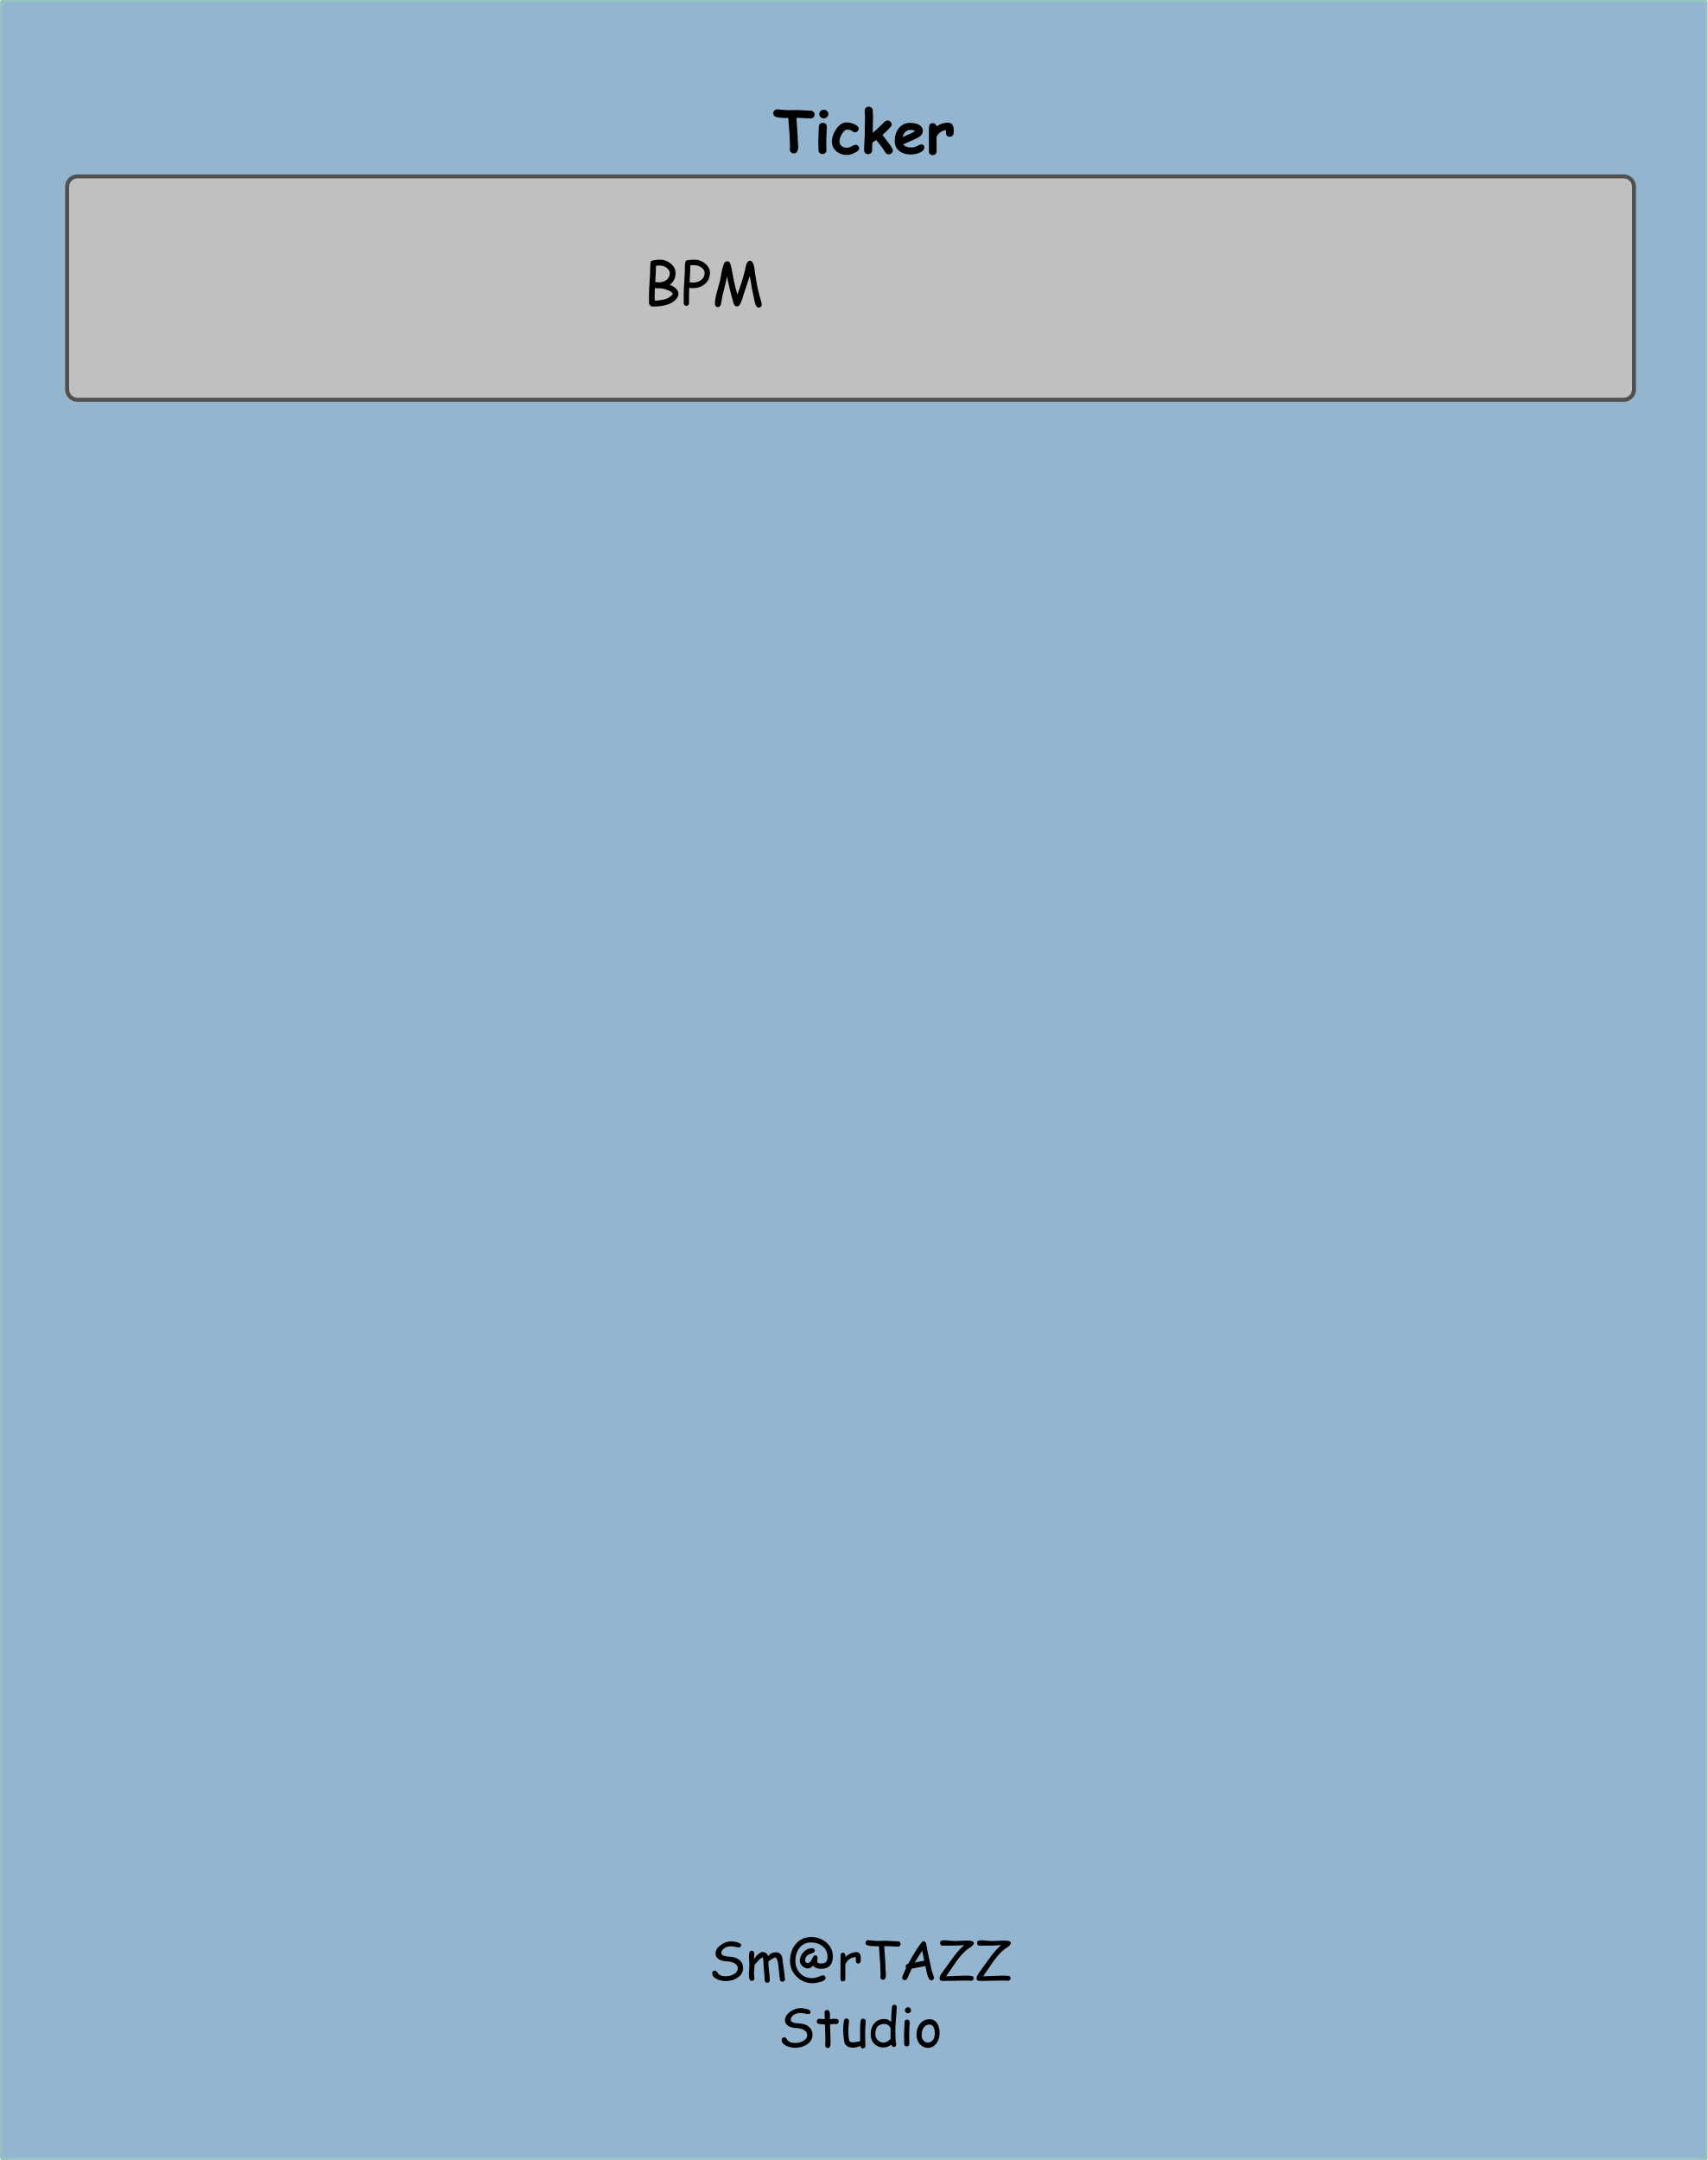
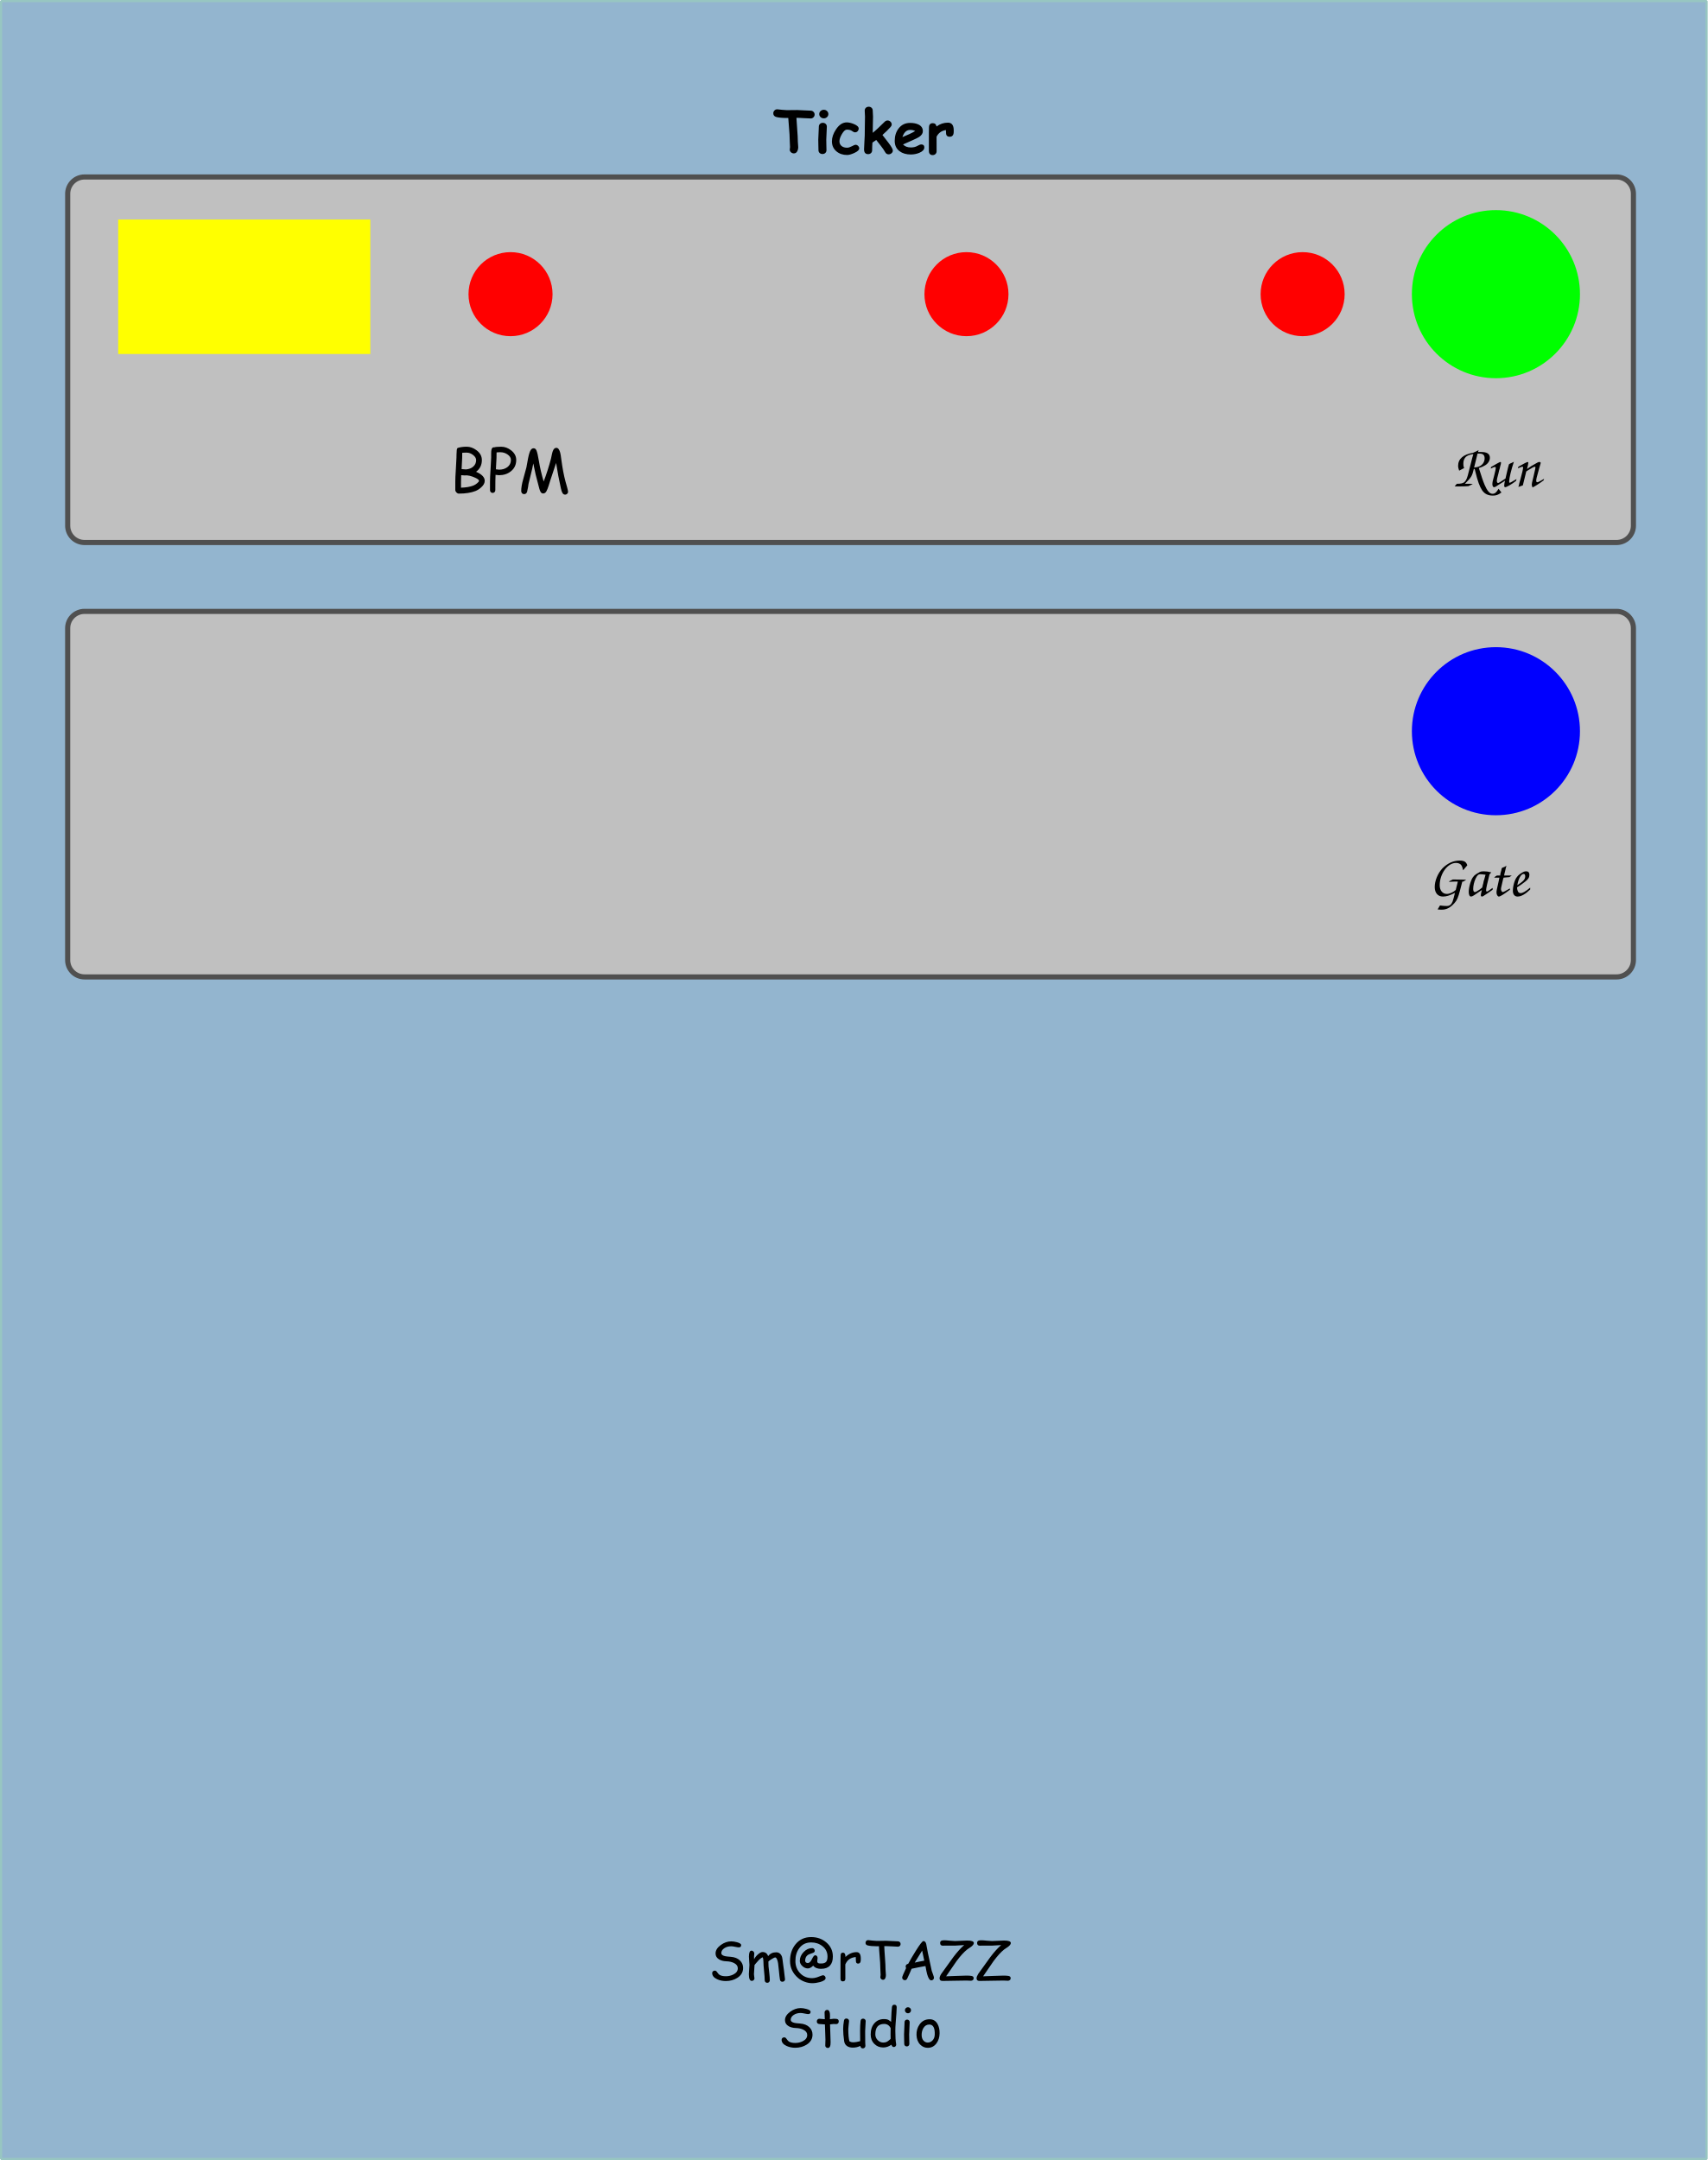
<svg xmlns="http://www.w3.org/2000/svg" xmlns:xlink="http://www.w3.org/1999/xlink" width="101.6mm" height="128.5mm" viewBox="0 0 101.6 128.5" version="1.1" id="svg1">
  <defs id="defs1">
    <linearGradient id="linearGradient1">
      <stop style="stop-color:#00ff00;stop-opacity:1;" offset="0" id="stop1" />
      <stop style="stop-color:#00ff00;stop-opacity:0;" offset="1" id="stop2" />
    </linearGradient>
    <linearGradient xlink:href="#linearGradient1" id="linearGradient2" x1="7.7" y1="20.586" x2="17.7" y2="20.586" gradientUnits="userSpaceOnUse" />
  </defs>
  <g id="layer1" style="display:inline">
    <rect style="fill:#93b5cf;fill-opacity:1;stroke:#97c6c1;stroke-width:0.131;stroke-linejoin:miter;stroke-miterlimit:0;stroke-dasharray:none;stroke-opacity:1;paint-order:normal" id="guid-133bc867-ad6a-494a-bd77-ef0c326a6449" width="101.469" height="128.369" x="0.065" y="0.065" ry="0" />
    <g id="guid-836c62ac-2363-4971-88ce-5a5d0a73b10b" style="font-size:3.175px;font-family:'Comic Sans MS';-inkscape-font-specification:'Comic Sans MS, Normal';text-align:center;text-anchor:middle;stroke:#000000;stroke-width:0;stroke-miterlimit:0" aria-label="Sm@rTAZZ&#10;Studio" transform="translate(38.8457,-4.57625)">
      <path d="m 3.527,121.957 q -0.002,-0.065 0.043,-0.105 0.047,-0.042 0.113,-0.042 0.076,0 0.133,0.087 0.079,0.118 0.141,0.16 0.132,0.087 0.383,0.087 0.24,0 0.446,-0.104 0.264,-0.133 0.264,-0.371 0,-0.195 -0.222,-0.309 -0.188,-0.098 -0.464,-0.105 -0.245,-0.009 -0.417,-0.107 -0.22,-0.126 -0.22,-0.36 0,-0.276 0.313,-0.504 0.299,-0.215 0.619,-0.215 0.15,0 0.34,0.051 0.251,0.067 0.251,0.171 0,0.136 -0.14,0.136 -0.062,0 -0.217,-0.033 -0.155,-0.034 -0.24,-0.033 -0.242,0.003 -0.411,0.119 -0.174,0.119 -0.174,0.29 0,0.129 0.229,0.181 0.085,0.02 0.33,0.037 0.355,0.026 0.555,0.223 0.183,0.18 0.183,0.439 0,0.369 -0.341,0.589 -0.296,0.191 -0.687,0.191 -0.284,0 -0.519,-0.109 -0.288,-0.133 -0.293,-0.366 z m 4.178,0.515 q -0.127,0 -0.149,-0.135 -0.028,-0.171 -0.056,-0.481 l -0.053,-0.481 q -0.016,-0.107 -0.053,-0.209 -0.053,-0.14 -0.115,-0.14 -0.057,0 -0.214,0.098 -0.149,0.09 -0.195,0.144 -0.002,0.146 0.008,0.291 l 0.047,0.414 q 0.029,0.245 0.029,0.405 0,0.068 -0.043,0.112 -0.042,0.045 -0.109,0.045 -0.067,0 -0.11,-0.045 -0.042,-0.043 -0.042,-0.112 0,-0.188 -0.039,-0.553 -0.037,-0.367 -0.037,-0.555 0,-0.164 -0.047,-0.256 -0.109,0.05 -0.22,0.161 l -0.183,0.205 q -0.025,0.037 -0.079,0.098 0,0.093 -0.017,0.274 -0.017,0.181 -0.017,0.268 0,0.046 0.014,0.13 0.016,0.084 0.016,0.121 0,0.064 -0.048,0.107 -0.047,0.043 -0.11,0.043 -0.175,0 -0.175,-0.398 0,-0.093 0.017,-0.278 0.017,-0.184 0.017,-0.278 0,-0.082 -0.016,-0.246 -0.014,-0.164 -0.014,-0.248 0,-0.352 0.158,-0.352 0.06,0 0.11,0.053 0.051,0.053 0.051,0.115 0,0.029 -0.008,0.091 -0.008,0.062 -0.008,0.095 l 0.003,0.163 q 0.081,-0.166 0.237,-0.299 0.157,-0.135 0.267,-0.135 0.243,0 0.335,0.242 0.085,-0.113 0.203,-0.169 0.118,-0.057 0.27,-0.057 0.259,0 0.353,0.279 0.019,0.056 0.064,0.436 0.043,0.267 0.112,0.888 0.005,0.062 -0.042,0.105 -0.047,0.043 -0.113,0.043 z m 2.307,-0.767 q -0.164,0 -0.284,-0.048 -0.119,-0.048 -0.192,-0.143 -0.084,0.082 -0.164,0.124 -0.079,0.042 -0.155,0.042 -0.172,0 -0.326,-0.14 -0.152,-0.141 -0.152,-0.309 0,-0.287 0.225,-0.524 0.226,-0.237 0.513,-0.237 0.065,0 0.109,0.048 0.043,0.048 0.043,0.116 0,0.093 -0.155,0.138 -0.206,0.059 -0.291,0.135 -0.126,0.11 -0.126,0.324 0,0.045 0.042,0.087 0.048,0.046 0.119,0.043 0.135,-0.006 0.25,-0.251 0.104,-0.214 0.184,-0.214 0.065,0 0.105,0.048 0.04,0.048 0.04,0.118 0,0.031 -0.011,0.093 -0.009,0.062 -0.009,0.093 0,0.101 0.087,0.127 0.034,0.011 0.147,0.011 0.212,0 0.298,-0.104 0.078,-0.093 0.078,-0.309 0,-0.38 -0.305,-0.62 -0.279,-0.22 -0.667,-0.22 -0.451,0 -0.707,0.341 -0.231,0.304 -0.231,0.764 0,0.425 0.271,0.716 0.282,0.304 0.726,0.304 0.126,0 0.284,-0.048 l 0.271,-0.101 q 0.068,-0.025 0.088,-0.025 0.064,0 0.11,0.051 0.047,0.05 0.047,0.116 0,0.147 -0.33,0.239 -0.25,0.068 -0.467,0.068 -0.219,0 -0.448,-0.085 -0.228,-0.084 -0.391,-0.225 -0.481,-0.415 -0.481,-1.011 0,-0.595 0.329,-0.995 0.349,-0.428 0.929,-0.428 0.524,0 0.898,0.315 0.392,0.333 0.392,0.843 0,0.349 -0.171,0.536 -0.178,0.194 -0.522,0.194 z m 2.353,-0.507 q -0.011,0.194 -0.155,0.194 -0.133,0 -0.133,-0.153 0,-0.029 -0.005,-0.109 l -0.005,-0.13 q -0.245,0.029 -0.392,0.138 -0.138,0.101 -0.229,0.304 l 0.003,0.85 q 0,0.157 -0.153,0.157 -0.136,0 -0.136,-0.157 v -1.088 q 0,-0.051 0.003,-0.153 0.005,-0.102 0.005,-0.153 0,-0.157 0.136,-0.157 0.152,0 0.153,0.257 0.298,-0.287 0.66,-0.287 0.126,0 0.188,0.095 0.062,0.095 0.062,0.285 0,0.081 -0.002,0.109 z m 2.215,-0.812 q -0.115,0 -0.353,-0.019 -0.233,-0.017 -0.353,-0.015 h -0.11 q 0.005,0.214 0.042,0.695 0.034,0.448 0.034,0.696 0,0.054 0.011,0.164 0.011,0.11 0.011,0.166 0,0.105 -0.034,0.181 -0.043,0.102 -0.135,0.102 -0.062,0 -0.112,-0.043 -0.05,-0.043 -0.05,-0.112 0,-0.023 0.008,-0.07 0.008,-0.046 0.008,-0.07 0,-0.076 -0.011,-0.228 -0.009,-0.152 -0.009,-0.229 0,-0.222 -0.036,-0.623 -0.037,-0.434 -0.042,-0.623 l -0.141,0.002 q -0.34,0 -0.533,-0.05 -0.126,-0.033 -0.126,-0.153 0,-0.064 0.04,-0.112 0.047,-0.054 0.119,-0.05 0.054,0.003 0.248,0.028 0.155,0.019 0.251,0.019 0.093,0 0.282,-0.003 0.189,-0.005 0.282,-0.005 0.119,0 0.353,0.017 0.236,0.017 0.355,0.017 0.067,0 0.112,0.046 0.045,0.045 0.045,0.113 0,0.067 -0.045,0.113 -0.045,0.045 -0.112,0.045 z m 1.984,2.005 q -0.143,0 -0.248,-0.366 -0.04,-0.14 -0.101,-0.488 -0.158,0.022 -0.414,0.077 l -0.412,0.085 q -0.078,0.203 -0.265,0.594 -0.05,0.087 -0.135,0.087 -0.062,0 -0.112,-0.045 -0.048,-0.045 -0.048,-0.112 0,-0.074 0.234,-0.566 -0.026,-0.04 -0.026,-0.093 0,-0.126 0.152,-0.161 0.177,-0.332 0.446,-0.763 0.367,-0.588 0.457,-0.588 0.122,0 0.167,0.171 l 0.098,0.521 0.231,1.077 0.088,0.245 q 0.045,0.126 0.045,0.167 0,0.067 -0.048,0.112 -0.048,0.045 -0.11,0.045 z m -0.547,-1.772 -0.443,0.715 q 0.188,-0.048 0.569,-0.116 z m 2.894,-0.214 -0.209,0.143 q -0.282,0.219 -0.639,0.699 l -0.544,0.792 q -0.039,0.059 -0.076,0.109 l 0.603,-0.023 q 0.395,-0.019 0.605,-0.019 0.205,0 0.302,0.019 0.126,0.025 0.13,0.127 0.003,0.076 -0.05,0.121 -0.047,0.039 -0.116,0.039 -0.045,0 -0.135,-0.006 -0.09,-0.005 -0.135,-0.005 -0.236,0 -0.708,0.011 -0.471,0.012 -0.707,0.012 -0.178,0 -0.178,-0.157 0,-0.102 0.096,-0.257 l 0.166,-0.231 0.56,-0.778 q 0.346,-0.457 0.643,-0.71 l -0.543,0.031 H 17.351 q -0.017,0 -0.051,0.003 -0.033,0.002 -0.048,0.002 -0.164,0 -0.164,-0.16 0,-0.105 0.084,-0.14 0.051,-0.022 0.169,-0.022 0.107,0 0.318,0.023 0.212,0.022 0.319,0.022 0.119,0 0.357,-0.015 0.239,-0.015 0.36,-0.015 0.398,0 0.398,0.15 0,0.102 -0.18,0.236 z m 2.201,0 -0.209,0.143 q -0.282,0.219 -0.639,0.699 l -0.544,0.792 q -0.039,0.059 -0.076,0.109 l 0.603,-0.023 q 0.395,-0.019 0.605,-0.019 0.205,0 0.302,0.019 0.126,0.025 0.13,0.127 0.003,0.076 -0.05,0.121 -0.047,0.039 -0.116,0.039 -0.045,0 -0.135,-0.006 -0.09,-0.005 -0.135,-0.005 -0.236,0 -0.708,0.011 -0.471,0.012 -0.707,0.012 -0.178,0 -0.178,-0.157 0,-0.102 0.096,-0.257 l 0.166,-0.231 0.56,-0.778 q 0.346,-0.457 0.643,-0.71 l -0.543,0.031 h -0.626 q -0.017,0 -0.051,0.003 -0.033,0.002 -0.048,0.002 -0.164,0 -0.164,-0.16 0,-0.105 0.084,-0.14 0.051,-0.022 0.169,-0.022 0.107,0 0.318,0.023 0.212,0.022 0.319,0.022 0.119,0 0.357,-0.015 0.239,-0.015 0.36,-0.015 0.398,0 0.398,0.15 0,0.102 -0.18,0.236 z" id="path3" />
      <path d="m 7.657,125.926 q -0.002,-0.065 0.043,-0.105 0.047,-0.042 0.113,-0.042 0.076,0 0.133,0.087 0.079,0.118 0.141,0.16 0.132,0.087 0.383,0.087 0.24,0 0.446,-0.104 0.264,-0.133 0.264,-0.371 0,-0.195 -0.222,-0.309 -0.188,-0.098 -0.464,-0.105 -0.245,-0.009 -0.417,-0.107 -0.22,-0.126 -0.22,-0.36 0,-0.276 0.313,-0.504 0.299,-0.215 0.619,-0.215 0.15,0 0.34,0.051 0.251,0.067 0.251,0.171 0,0.136 -0.14,0.136 -0.062,0 -0.217,-0.033 -0.155,-0.034 -0.24,-0.033 -0.242,0.003 -0.411,0.119 -0.174,0.119 -0.174,0.29 0,0.129 0.229,0.181 0.085,0.02 0.33,0.037 0.355,0.026 0.555,0.223 0.183,0.18 0.183,0.439 0,0.369 -0.341,0.589 -0.296,0.191 -0.687,0.191 -0.284,0 -0.519,-0.109 -0.288,-0.133 -0.293,-0.366 z m 3.246,-0.935 q -0.033,0 -0.078,-0.003 -0.043,-0.003 -0.076,-0.003 -0.036,0 -0.211,0.023 l 0.029,0.916 0.002,0.068 0.002,0.079 q 0.006,0.34 -0.163,0.34 -0.062,0 -0.109,-0.04 -0.045,-0.04 -0.045,-0.101 0,-0.059 0.005,-0.177 0.005,-0.118 0.005,-0.177 l -0.031,-0.905 q -0.113,-0.005 -0.344,-0.026 -0.138,-0.019 -0.138,-0.153 0,-0.068 0.042,-0.113 0.042,-0.045 0.107,-0.045 l 0.326,0.026 q 0,-0.079 -0.008,-0.211 -0.006,-0.133 -0.006,-0.192 0,-0.065 0.045,-0.107 0.045,-0.043 0.11,-0.043 0.14,0 0.163,0.228 0.005,0.057 0.005,0.138 l -0.003,0.09 -0.002,0.096 q 0.192,-0.025 0.22,-0.025 0.161,0 0.211,0.015 0.095,0.031 0.095,0.146 0,0.068 -0.043,0.113 -0.042,0.043 -0.109,0.043 z m 1.724,0.415 q 0,0.112 0.002,0.335 0.002,0.223 0.002,0.335 0,0.034 0.005,0.104 0.006,0.07 0.006,0.104 0,0.067 -0.045,0.109 -0.045,0.043 -0.11,0.043 -0.119,0 -0.152,-0.147 -0.194,0.101 -0.446,0.101 -0.203,0 -0.336,-0.09 -0.147,-0.099 -0.175,-0.29 -0.06,-0.411 -0.06,-0.732 0,-0.212 0.047,-0.484 0.022,-0.135 0.147,-0.135 0.067,0 0.112,0.043 0.045,0.042 0.045,0.109 0,0.071 -0.023,0.228 -0.022,0.157 -0.022,0.239 0,0.259 0.017,0.443 0.017,0.184 0.051,0.296 0.051,0.028 0.101,0.043 0.05,0.014 0.098,0.014 0.208,0 0.439,-0.067 l -0.002,-0.315 -0.003,-0.301 q 0,-0.335 0.029,-0.581 0.017,-0.143 0.15,-0.143 0.067,0 0.112,0.043 0.045,0.043 0.042,0.109 z m 1.814,-0.464 q -0.019,0.228 -0.019,0.456 0,0.516 0.048,0.78 0.003,0.022 0.003,0.036 0,0.062 -0.043,0.102 -0.043,0.04 -0.101,0.04 -0.096,0 -0.141,-0.14 -0.112,0.082 -0.233,0.124 -0.119,0.042 -0.25,0.042 -0.321,0 -0.532,-0.214 -0.217,-0.219 -0.217,-0.561 0,-0.414 0.219,-0.664 0.22,-0.25 0.571,-0.25 0.18,0 0.278,0.056 l 0.146,0.107 q 0.022,-0.653 0.051,-0.879 0.02,-0.138 0.141,-0.138 0.141,0 0.141,0.15 0,0.215 -0.062,0.952 z m -0.688,0.04 q -0.26,0 -0.391,0.155 -0.13,0.153 -0.13,0.464 0,0.2 0.141,0.344 0.143,0.144 0.333,0.144 0.13,0 0.22,-0.048 0.053,-0.028 0.172,-0.129 0.023,-0.02 0.045,-0.048 l -0.005,-0.268 0.002,-0.18 0.003,-0.183 q -0.059,-0.126 -0.157,-0.188 -0.098,-0.064 -0.234,-0.064 z m 1.422,-0.634 q -0.074,0 -0.129,-0.053 -0.054,-0.053 -0.054,-0.127 0,-0.074 0.054,-0.127 0.054,-0.053 0.129,-0.053 0.074,0 0.127,0.053 0.054,0.053 0.054,0.127 0,0.074 -0.054,0.127 -0.053,0.053 -0.127,0.053 z m 0.07,1.259 q 0,0.093 0.005,0.279 0.006,0.184 0.006,0.278 0,0.068 -0.042,0.112 -0.042,0.043 -0.11,0.043 -0.067,0 -0.11,-0.043 -0.042,-0.043 -0.042,-0.112 0,-0.093 -0.006,-0.278 -0.005,-0.186 -0.005,-0.279 0,-0.146 0.015,-0.363 0.015,-0.219 0.015,-0.364 0,-0.07 0.042,-0.113 0.043,-0.043 0.11,-0.043 0.067,0 0.109,0.043 0.043,0.043 0.043,0.113 0,0.146 -0.015,0.364 -0.015,0.217 -0.015,0.363 z m 1.105,0.795 q -0.26,0 -0.448,-0.192 -0.209,-0.214 -0.22,-0.575 -0.009,-0.35 0.177,-0.617 0.217,-0.315 0.605,-0.315 0.31,0 0.47,0.284 0.127,0.229 0.122,0.552 -0.005,0.344 -0.18,0.588 -0.198,0.276 -0.526,0.276 z m 0.093,-1.384 q -0.228,-0.002 -0.355,0.217 -0.101,0.175 -0.101,0.4 0,0.225 0.122,0.35 0.102,0.104 0.24,0.104 0.161,0 0.278,-0.118 0.132,-0.13 0.14,-0.352 0.022,-0.6 -0.324,-0.602 z" id="path4" />
    </g>
    <path d="m 48.222,7.046 q -0.134,0 -0.419,-0.019 -0.274,-0.019 -0.419,-0.017 0.007,0.196 0.047,0.699 0.036,0.444 0.036,0.703 0,0.059 0.012,0.174 0.012,0.115 0.012,0.174 0,0.129 -0.055,0.233 -0.071,0.133 -0.202,0.133 -0.095,0 -0.167,-0.06 -0.081,-0.067 -0.081,-0.169 0,-0.024 0.009,-0.072 0.009,-0.05 0.009,-0.076 0,-0.079 -0.012,-0.239 -0.01,-0.16 -0.01,-0.241 0,-0.231 -0.036,-0.625 -0.041,-0.453 -0.048,-0.625 h -0.09 q -0.384,0 -0.61,-0.055 -0.191,-0.047 -0.191,-0.226 0,-0.088 0.062,-0.158 0.072,-0.084 0.189,-0.076 0.06,0.003 0.274,0.029 0.171,0.019 0.276,0.019 0.105,0 0.314,-0.003 0.21,-0.003 0.315,-0.003 0.131,0 0.393,0.019 0.262,0.017 0.393,0.017 0.103,0 0.172,0.067 0.071,0.067 0.071,0.165 0,0.098 -0.071,0.167 -0.069,0.067 -0.172,0.067 z m 0.791,-0.005 q -0.11,0 -0.191,-0.074 -0.081,-0.074 -0.081,-0.181 0,-0.107 0.081,-0.181 0.081,-0.074 0.191,-0.074 0.11,0 0.189,0.074 0.081,0.074 0.081,0.181 0,0.107 -0.081,0.181 -0.079,0.074 -0.189,0.074 z m 0.146,1.263 q 0,0.098 0.005,0.315 0.007,0.217 0.007,0.315 0,0.1 -0.067,0.165 -0.067,0.064 -0.171,0.064 -0.103,0 -0.171,-0.064 -0.067,-0.065 -0.067,-0.165 0,-0.098 -0.007,-0.315 -0.005,-0.217 -0.005,-0.315 0,-0.153 0.017,-0.384 0.017,-0.231 0.017,-0.384 0,-0.1 0.067,-0.164 0.067,-0.065 0.171,-0.065 0.103,0 0.171,0.065 0.067,0.064 0.067,0.164 0,0.153 -0.017,0.384 -0.017,0.231 -0.017,0.384 z m 1.242,0.916 q -0.379,0 -0.636,-0.215 -0.27,-0.227 -0.27,-0.599 0,-0.343 0.243,-0.708 0.276,-0.417 0.641,-0.417 0.179,0 0.419,0.096 0.291,0.119 0.291,0.274 0,0.084 -0.059,0.15 -0.062,0.071 -0.16,0.071 -0.074,0 -0.179,-0.079 -0.103,-0.081 -0.312,-0.081 -0.133,0 -0.288,0.26 -0.148,0.251 -0.148,0.434 0,0.181 0.131,0.284 0.124,0.098 0.327,0.098 0.115,0 0.282,-0.088 0.167,-0.088 0.212,-0.088 0.093,0 0.158,0.067 0.067,0.067 0.067,0.153 0,0.134 -0.293,0.269 -0.262,0.119 -0.427,0.119 z m 2.468,-0.038 q -0.136,0 -0.207,-0.131 Q 52.578,8.894 52.41,8.681 52.148,8.348 52.132,8.327 q -0.138,0.102 -0.227,0.155 -0.017,0.239 -0.017,0.458 0,0.1 -0.067,0.165 -0.067,0.065 -0.171,0.065 -0.243,0 -0.243,-0.289 0,-0.136 0.019,-0.407 0.021,-0.272 0.021,-0.408 0,-0.25 0.007,-0.57 0.009,-0.322 0.009,-0.568 0,-0.074 -0.009,-0.174 -0.007,-0.102 -0.007,-0.176 0,-0.1 0.067,-0.164 0.067,-0.065 0.171,-0.065 0.103,0 0.171,0.065 0.067,0.064 0.067,0.164 0,0.076 0.009,0.179 0.009,0.103 0.009,0.179 0,0.205 -0.01,0.486 -0.01,0.269 -0.009,0.479 0.234,-0.181 0.713,-0.658 0.076,-0.076 0.172,-0.076 0.096,0 0.171,0.071 0.074,0.071 0.074,0.164 0,0.079 -0.067,0.153 -0.203,0.227 -0.484,0.475 l 0.358,0.462 q 0.26,0.346 0.26,0.462 0,0.095 -0.076,0.16 -0.076,0.067 -0.172,0.067 z m 1.325,0.009 q -0.412,0 -0.674,-0.196 -0.289,-0.217 -0.289,-0.612 0,-0.436 0.229,-0.737 0.255,-0.334 0.687,-0.334 0.3,0 0.498,0.096 0.26,0.127 0.26,0.396 0,0.189 -0.212,0.336 -0.096,0.067 -0.388,0.196 l -0.58,0.257 q 0.083,0.09 0.2,0.134 0.117,0.045 0.269,0.045 0.231,0 0.391,-0.095 0.143,-0.084 0.229,-0.084 0.179,0 0.179,0.174 0,0.196 -0.288,0.32 -0.241,0.103 -0.512,0.103 z m -0.047,-1.462 q -0.16,0 -0.274,0.107 -0.114,0.107 -0.183,0.32 0.195,-0.084 0.388,-0.167 0.233,-0.105 0.37,-0.195 -0.115,-0.065 -0.301,-0.065 z m 2.594,0.141 q -0.015,0.264 -0.239,0.264 -0.217,0 -0.217,-0.224 l -0.009,-0.174 q -0.388,0.062 -0.555,0.398 l 0.002,0.866 q 0,0.098 -0.067,0.162 -0.067,0.065 -0.171,0.065 -0.107,0 -0.165,-0.069 -0.055,-0.062 -0.055,-0.158 V 7.871 q 0,-0.053 0.003,-0.158 0.003,-0.107 0.003,-0.16 0,-0.096 0.057,-0.16 0.059,-0.065 0.165,-0.065 0.191,0 0.227,0.196 0.305,-0.227 0.677,-0.227 0.345,0 0.345,0.458 0,0.088 -0.002,0.115 z" id="guid-6469b80e-6520-4632-87ee-c419dd76fb11" style="font-weight:bold;font-size:3.528px;font-family:'Comic Sans MS';-inkscape-font-specification:'Comic Sans MS, Bold';display:inline;stroke-width:0.265" aria-label="Ticker">
      </path>
-     <rect style="display:inline;fill:#c0c0c0;fill-opacity:1;stroke:#505050;stroke-width:0.238;stroke-miterlimit:0;stroke-dasharray:none;stroke-opacity:1;stroke-linejoin:round" id="guid-3f2a87df-1f08-4d83-afde-2a631047b44d" width="93.221" height="13.288" x="3.994" y="10.494" ry="0.612">
+     <rect style="display:inline;fill:#c0c0c0;fill-opacity:1;stroke:#505050;stroke-width:0.305;stroke-linejoin:round;stroke-miterlimit:0;stroke-dasharray:none;stroke-opacity:1" id="Master_Clock_Output" width="93.154" height="21.746" x="4.026" y="36.371" ry="1.002">
      </rect>
-     <path style="font-size:3.528px;font-family:'Comic Sans MS';-inkscape-font-specification:'Comic Sans MS, Normal';stroke-width:0.265" d="m 39.808,18.085 q -0.388,0.152 -0.99,0.152 -0.074,0 -0.141,-0.071 -0.065,-0.069 -0.065,-0.143 v -0.501 q 0,-0.246 0.031,-0.703 0.034,-0.493 0.038,-0.713 -0.002,-0.158 0.019,-0.472 0.012,-0.086 0.057,-0.114 0.234,-0.072 0.532,-0.072 0.303,0 0.582,0.207 0.322,0.238 0.322,0.587 0,0.443 -0.345,0.698 0.258,0.11 0.386,0.245 0.129,0.134 0.129,0.293 0,0.208 -0.226,0.403 -0.157,0.138 -0.329,0.205 z m -0.52,-2.286 q -0.188,0 -0.264,0.012 l -0.003,0.301 -0.034,0.667 q 0.245,0.021 0.262,0.019 0.26,-0.021 0.425,-0.162 0.177,-0.153 0.177,-0.394 0,-0.164 -0.181,-0.303 -0.181,-0.14 -0.382,-0.14 z m 0.193,1.38 -0.183,-0.029 q -0.022,0 -0.069,0.003 -0.045,0.002 -0.069,0.002 -0.093,0 -0.198,-0.015 -0.01,0.217 -0.01,0.388 v 0.357 q 0.451,-0.015 0.736,-0.127 0.121,-0.047 0.231,-0.145 0.105,-0.09 0.105,-0.134 0,-0.081 -0.22,-0.183 -0.165,-0.078 -0.322,-0.115 z m 1.736,-0.036 q -0.048,0 -0.21,-0.022 -0.014,0.26 -0.014,0.911 0,0.069 -0.045,0.117 -0.045,0.047 -0.112,0.047 -0.069,0 -0.114,-0.047 -0.045,-0.048 -0.045,-0.117 v -0.506 q 0,-0.253 0.031,-0.713 0.034,-0.498 0.038,-0.713 v -0.238 q 0,-0.171 0.021,-0.248 0.04,-0.152 0.169,-0.131 0.055,-0.017 0.157,-0.026 0.102,-0.009 0.25,-0.009 0.315,0 0.591,0.215 0.303,0.238 0.303,0.572 0,0.427 -0.324,0.68 -0.289,0.227 -0.696,0.227 z m 0.086,-1.368 q -0.076,0 -0.136,0.003 -0.059,0.003 -0.1,0.01 l -0.003,0.317 -0.036,0.686 0.189,0.022 q 0.289,0 0.487,-0.146 0.217,-0.16 0.217,-0.432 0,-0.193 -0.207,-0.332 -0.191,-0.127 -0.412,-0.127 z m 3.838,2.522 q -0.093,0 -0.153,-0.096 -0.052,-0.083 -0.093,-0.276 l -0.062,-0.296 q -0.071,-0.276 -0.224,-1.216 l -0.345,1.039 -0.102,0.327 q -0.062,0.195 -0.129,0.319 -0.072,0.131 -0.195,0.131 -0.102,0 -0.16,-0.11 -0.038,-0.072 -0.069,-0.184 l -0.05,-0.191 q -0.174,-0.608 -0.307,-1.302 l -0.062,0.308 -0.222,0.91 q -0.014,0.16 -0.086,0.474 -0.052,0.134 -0.171,0.134 -0.084,0 -0.134,-0.06 -0.043,-0.052 -0.043,-0.127 0,-0.288 0.119,-0.706 l 0.189,-0.694 0.1,-0.543 q 0.076,-0.381 0.16,-0.498 0.069,-0.1 0.171,-0.1 0.112,0 0.167,0.127 0.067,0.153 0.145,0.625 0.091,0.567 0.284,1.226 0.255,-0.663 0.441,-1.381 l 0.052,-0.251 q 0.031,-0.152 0.081,-0.245 0.067,-0.127 0.184,-0.127 0.148,0 0.226,0.286 0.028,0.098 0.067,0.407 0.102,0.779 0.253,1.33 l 0.084,0.296 q 0.065,0.238 0.065,0.293 0,0.074 -0.057,0.124 -0.055,0.05 -0.126,0.05 z" id="guid-da897450-d44c-49b3-b02c-31267b47e715" aria-label="BPM">
+     <rect style="display:inline;fill:#c0c0c0;fill-opacity:1;stroke:#505050;stroke-width:0.305;stroke-linejoin:round;stroke-miterlimit:0;stroke-dasharray:none;stroke-opacity:1" id="Master_Clock_Input" width="93.154" height="21.746" x="4.027" y="10.528" ry="1.002">
+       </rect>
+     <path style="font-size:3.528px;font-family:'Comic Sans MS';-inkscape-font-specification:'Comic Sans MS, Normal';stroke-width:0.265" d="m 28.284,29.213 q -0.388,0.152 -0.99,0.152 -0.074,0 -0.141,-0.071 -0.065,-0.069 -0.065,-0.143 V 28.649 q 0,-0.246 0.031,-0.703 0.034,-0.493 0.038,-0.713 -0.002,-0.158 0.019,-0.472 0.012,-0.086 0.057,-0.114 0.234,-0.072 0.532,-0.072 0.303,0 0.582,0.207 0.322,0.238 0.322,0.587 0,0.443 -0.345,0.698 0.258,0.11 0.386,0.245 0.129,0.134 0.129,0.293 0,0.208 -0.226,0.403 -0.157,0.138 -0.329,0.205 z m -0.52,-2.286 q -0.188,0 -0.264,0.012 l -0.003,0.301 -0.034,0.667 q 0.245,0.021 0.262,0.019 0.26,-0.021 0.425,-0.162 0.177,-0.153 0.177,-0.394 0,-0.164 -0.181,-0.303 -0.181,-0.14 -0.382,-0.14 z m 0.193,1.38 -0.183,-0.029 q -0.022,0 -0.069,0.003 -0.045,0.002 -0.069,0.002 -0.093,0 -0.198,-0.015 -0.01,0.217 -0.01,0.388 v 0.357 q 0.451,-0.015 0.736,-0.127 0.121,-0.047 0.231,-0.145 0.105,-0.09 0.105,-0.134 0,-0.081 -0.22,-0.183 -0.165,-0.078 -0.322,-0.115 z m 1.736,-0.036 q -0.048,0 -0.21,-0.022 -0.014,0.26 -0.014,0.911 0,0.069 -0.045,0.117 -0.045,0.047 -0.112,0.047 -0.069,0 -0.114,-0.047 -0.045,-0.048 -0.045,-0.117 v -0.506 q 0,-0.253 0.031,-0.713 0.034,-0.498 0.038,-0.713 v -0.238 q 0,-0.171 0.021,-0.248 0.04,-0.152 0.169,-0.131 0.055,-0.017 0.157,-0.026 0.102,-0.009 0.25,-0.009 0.315,0 0.591,0.215 0.303,0.238 0.303,0.572 0,0.427 -0.324,0.68 -0.289,0.227 -0.696,0.227 z m 0.086,-1.368 q -0.076,0 -0.136,0.003 -0.059,0.003 -0.1,0.01 l -0.003,0.317 -0.036,0.686 0.189,0.022 q 0.289,0 0.487,-0.146 0.217,-0.16 0.217,-0.432 0,-0.193 -0.207,-0.332 -0.191,-0.127 -0.412,-0.127 z m 3.838,2.522 q -0.093,0 -0.153,-0.096 -0.052,-0.083 -0.093,-0.276 l -0.062,-0.296 q -0.071,-0.276 -0.224,-1.216 l -0.345,1.039 -0.102,0.327 q -0.062,0.195 -0.129,0.319 -0.072,0.131 -0.195,0.131 -0.102,0 -0.16,-0.11 -0.038,-0.072 -0.069,-0.184 l -0.05,-0.191 q -0.174,-0.608 -0.307,-1.302 l -0.062,0.308 -0.222,0.91 q -0.014,0.16 -0.086,0.474 -0.052,0.134 -0.171,0.134 -0.084,0 -0.134,-0.06 -0.043,-0.052 -0.043,-0.127 0,-0.288 0.119,-0.706 l 0.189,-0.694 0.1,-0.543 q 0.076,-0.381 0.16,-0.498 0.069,-0.1 0.171,-0.1 0.112,0 0.167,0.127 0.067,0.153 0.145,0.625 0.091,0.567 0.284,1.226 0.255,-0.663 0.441,-1.381 l 0.052,-0.251 q 0.031,-0.152 0.081,-0.245 0.067,-0.127 0.184,-0.127 0.148,0 0.226,0.286 0.028,0.098 0.067,0.407 0.102,0.779 0.253,1.33 l 0.084,0.296 q 0.065,0.238 0.065,0.293 0,0.074 -0.057,0.124 -0.055,0.05 -0.126,0.05 z" id="guid-da897450-d44c-49b3-b02c-31267b47e715" aria-label="BPM">
      </path>
+     <text xml:space="preserve" style="font-style:normal;font-variant:normal;font-weight:normal;font-stretch:normal;font-size:3.528px;font-family:'Comic Sans MS';-inkscape-font-specification:'Comic Sans MS, Normal';font-variant-ligatures:normal;font-variant-caps:normal;font-variant-numeric:normal;font-variant-east-asian:normal;fill:#000000;stroke-width:0.265;stroke-linejoin:round;stroke-miterlimit:0" x="84.939" y="53.289" id="guid-675a6977-740e-4745-a811-9e4278bfa73c">
+       <tspan id="tspan1" x="84.939" y="53.289">Gate</tspan>
+     </text>
+     <text xml:space="preserve" style="font-style:normal;font-variant:normal;font-weight:normal;font-stretch:normal;font-size:3.528px;font-family:'Comic Sans MS';-inkscape-font-specification:'Comic Sans MS, Normal';font-variant-ligatures:normal;font-variant-caps:normal;font-variant-numeric:normal;font-variant-east-asian:normal;display:inline;fill:#000000;stroke-width:0.265;stroke-linejoin:round;stroke-miterlimit:0" x="86.407" y="28.939" id="guid-25fb5cf2-7189-4e0b-866e-965edaee92b1">
+       <tspan id="tspan2" x="86.407" y="28.939">Run</tspan>
+     </text>
  </g>
-   <g id="layer2" style="display:none">
-     <circle style="display:inline;fill:#00ff00;fill-opacity:1" id="guid-0c2e09f3-1fe9-4eed-b0c5-5d576dbccec5" data-name="In#PJ301MPort" cx="10.332" cy="105.706" r="5">
+   <g id="layer2" style="display:inline">
+     <circle style="display:inline;fill:#0000ff" id="guid-069528e1-2a01-4682-9539-63c87038465d" data-name="Out1#PJ301MPort" cx="89" cy="43.5" r="5">
      </circle>
-     <circle style="display:inline;fill:#0000ff" id="guid-069528e1-2a01-4682-9539-63c87038465d" data-name="Out1#PJ301MPort" cx="45.421" cy="106.1" r="5">
+     <circle style="display:inline;fill:#00ff00;fill-opacity:1" id="guid-0c2e09f3-1fe9-4eed-b0c5-5d576dbccec5" data-name="In#PJ301MPort" cx="89" cy="17.5" r="5">
      </circle>
-     <circle style="display:inline;fill:#ff0000;fill-opacity:1;stroke:#ff0000;stroke-width:0;stroke-miterlimit:0;stroke-opacity:1" id="guid-0b8c06c9-0cee-4fb4-9205-9088f2582c7e" cx="30.374" cy="16.836" r="2.5">
+     <circle style="display:inline;fill:#ff0000;fill-opacity:1;stroke:#ff0000;stroke-width:0;stroke-miterlimit:0;stroke-opacity:1" id="guid-271b2442-0c63-40d5-baf2-68a0593b2995" cx="77.5" cy="17.5" r="2.5">
+       </circle>
+     <circle style="display:inline;fill:#ff0000;fill-opacity:1;stroke:#ff0000;stroke-width:0;stroke-miterlimit:0;stroke-opacity:1" id="guid-51ca60e9-e5c5-4830-a018-5997be3416c7" cx="57.5" cy="17.5" r="2.5">
+       </circle>
+     <circle style="display:inline;fill:#ff0000;fill-opacity:1;stroke:#ff0000;stroke-width:0;stroke-miterlimit:0;stroke-opacity:1" id="guid-0b8c06c9-0cee-4fb4-9205-9088f2582c7e" cx="30.374" cy="17.5" r="2.5">
      </circle>
    <rect style="display:inline;fill:#ffff00;fill-opacity:1;stroke-width:0.29" id="guid-4bf60ed1-e25e-4d60-a019-df1d5c7e2a93" width="15" height="8" x="7.032" y="13.06">
      </rect>
  </g>
</svg>
